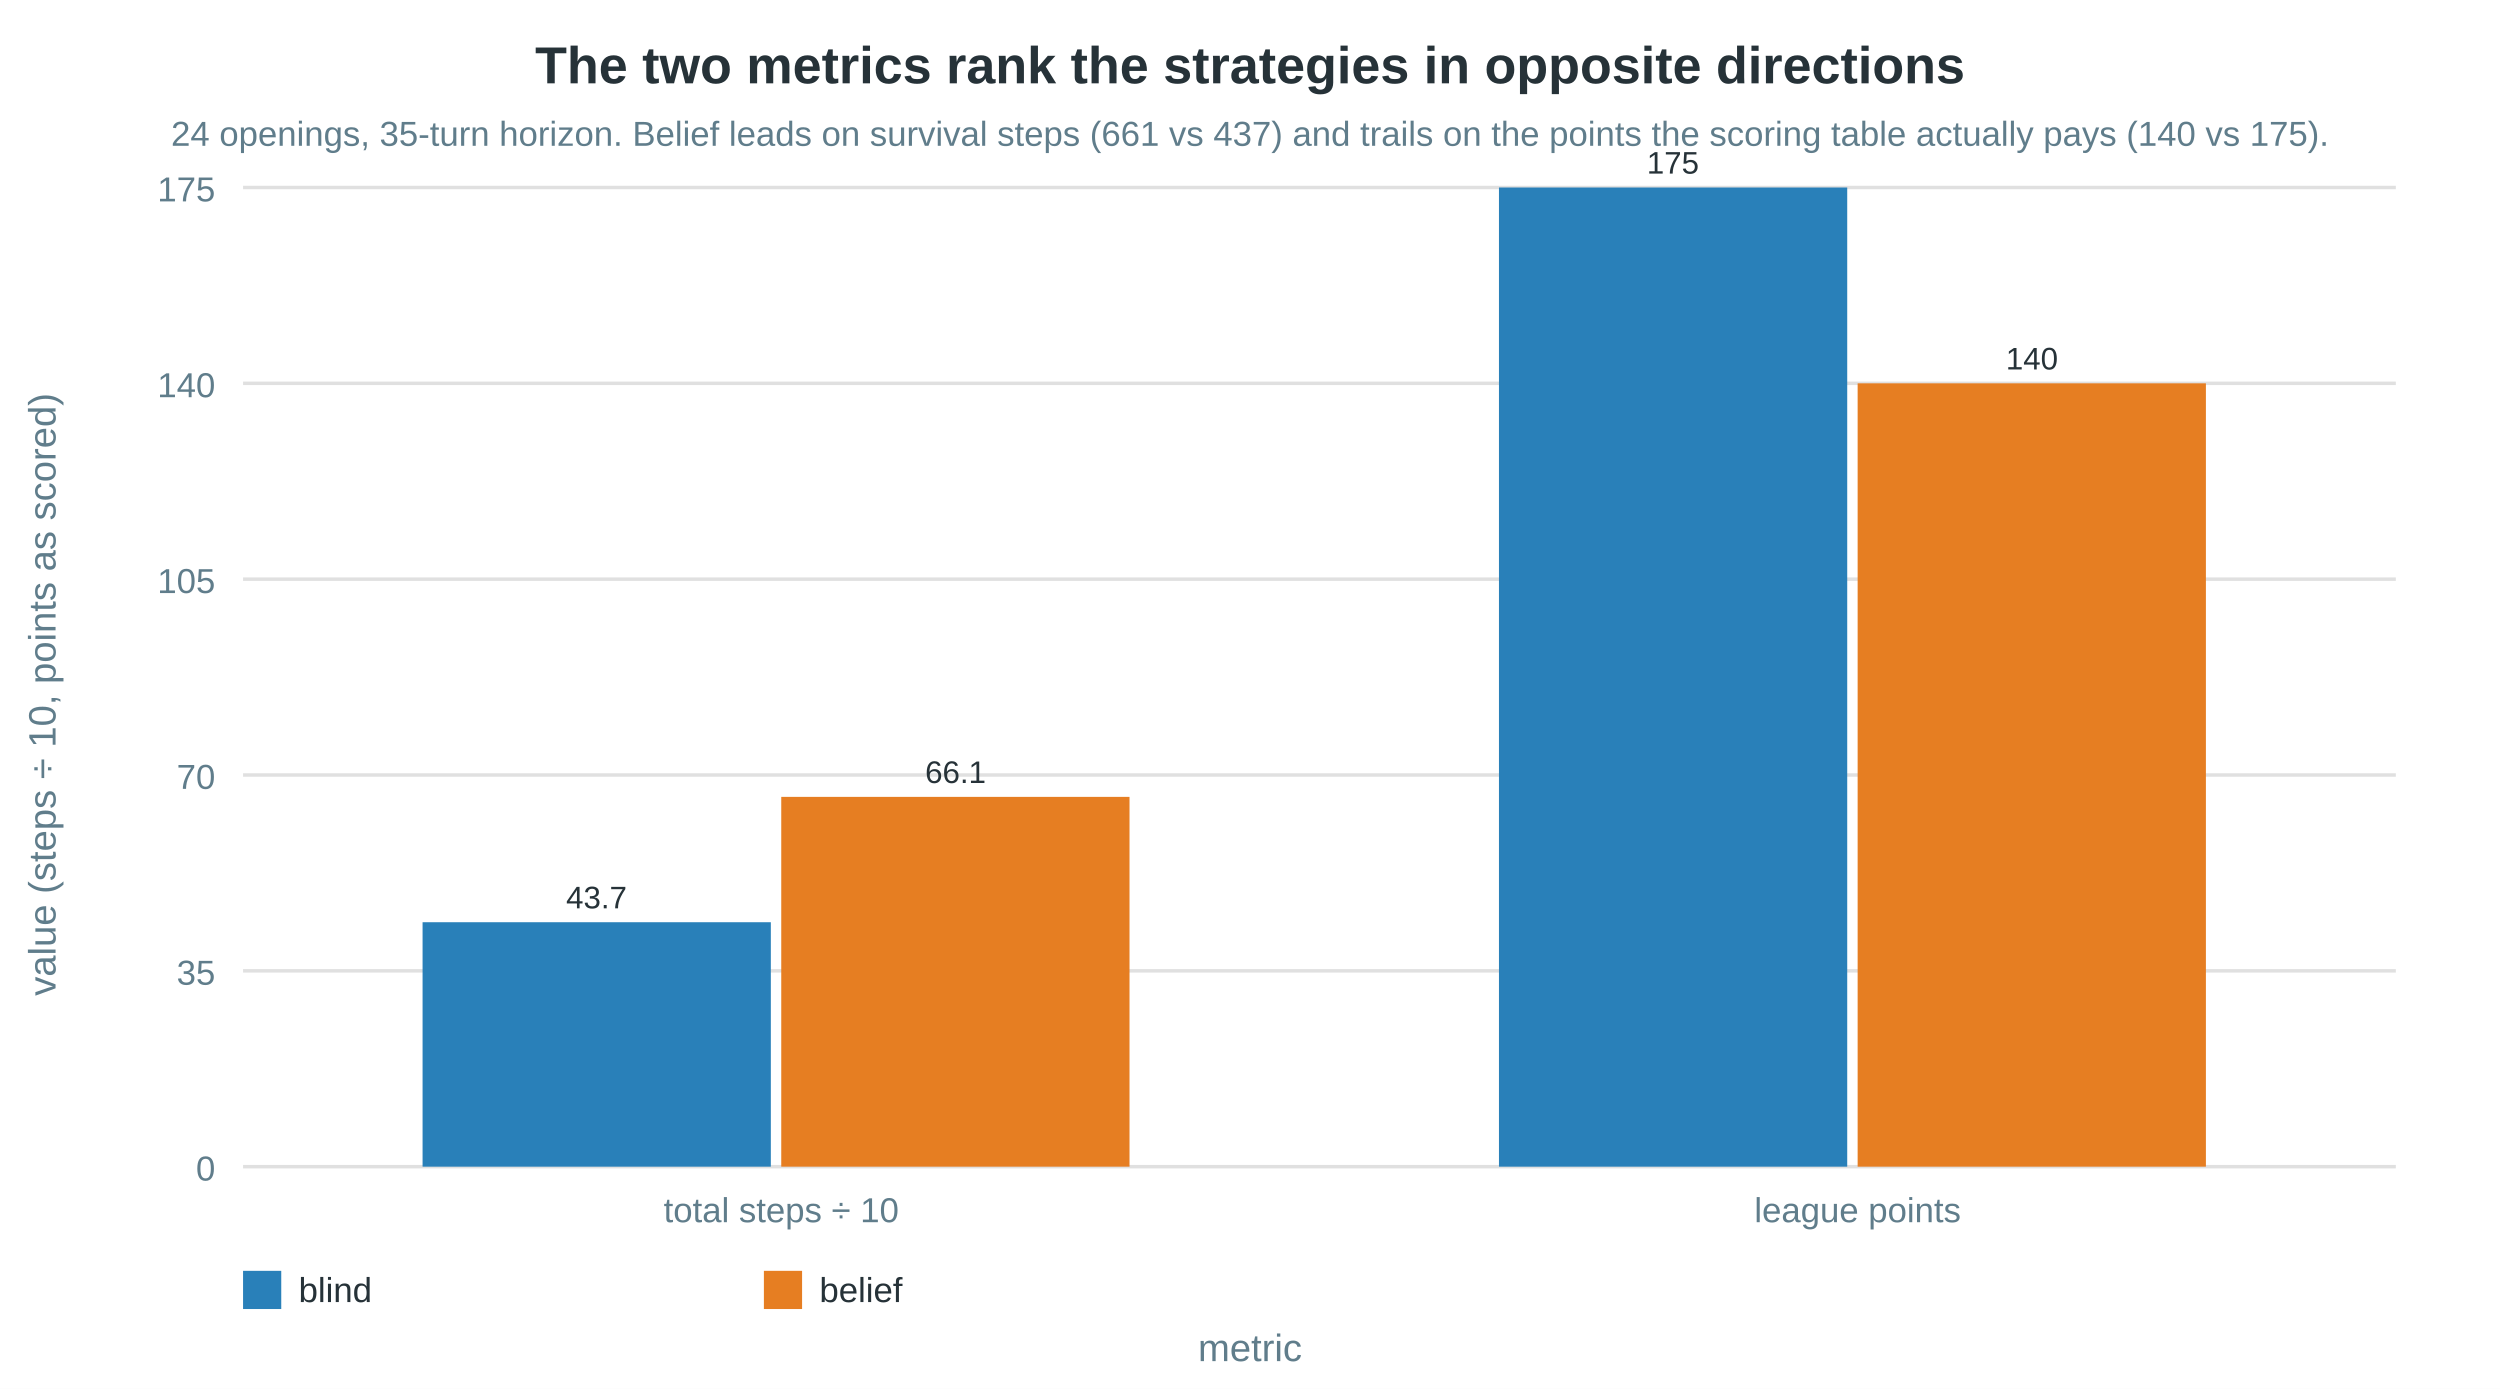
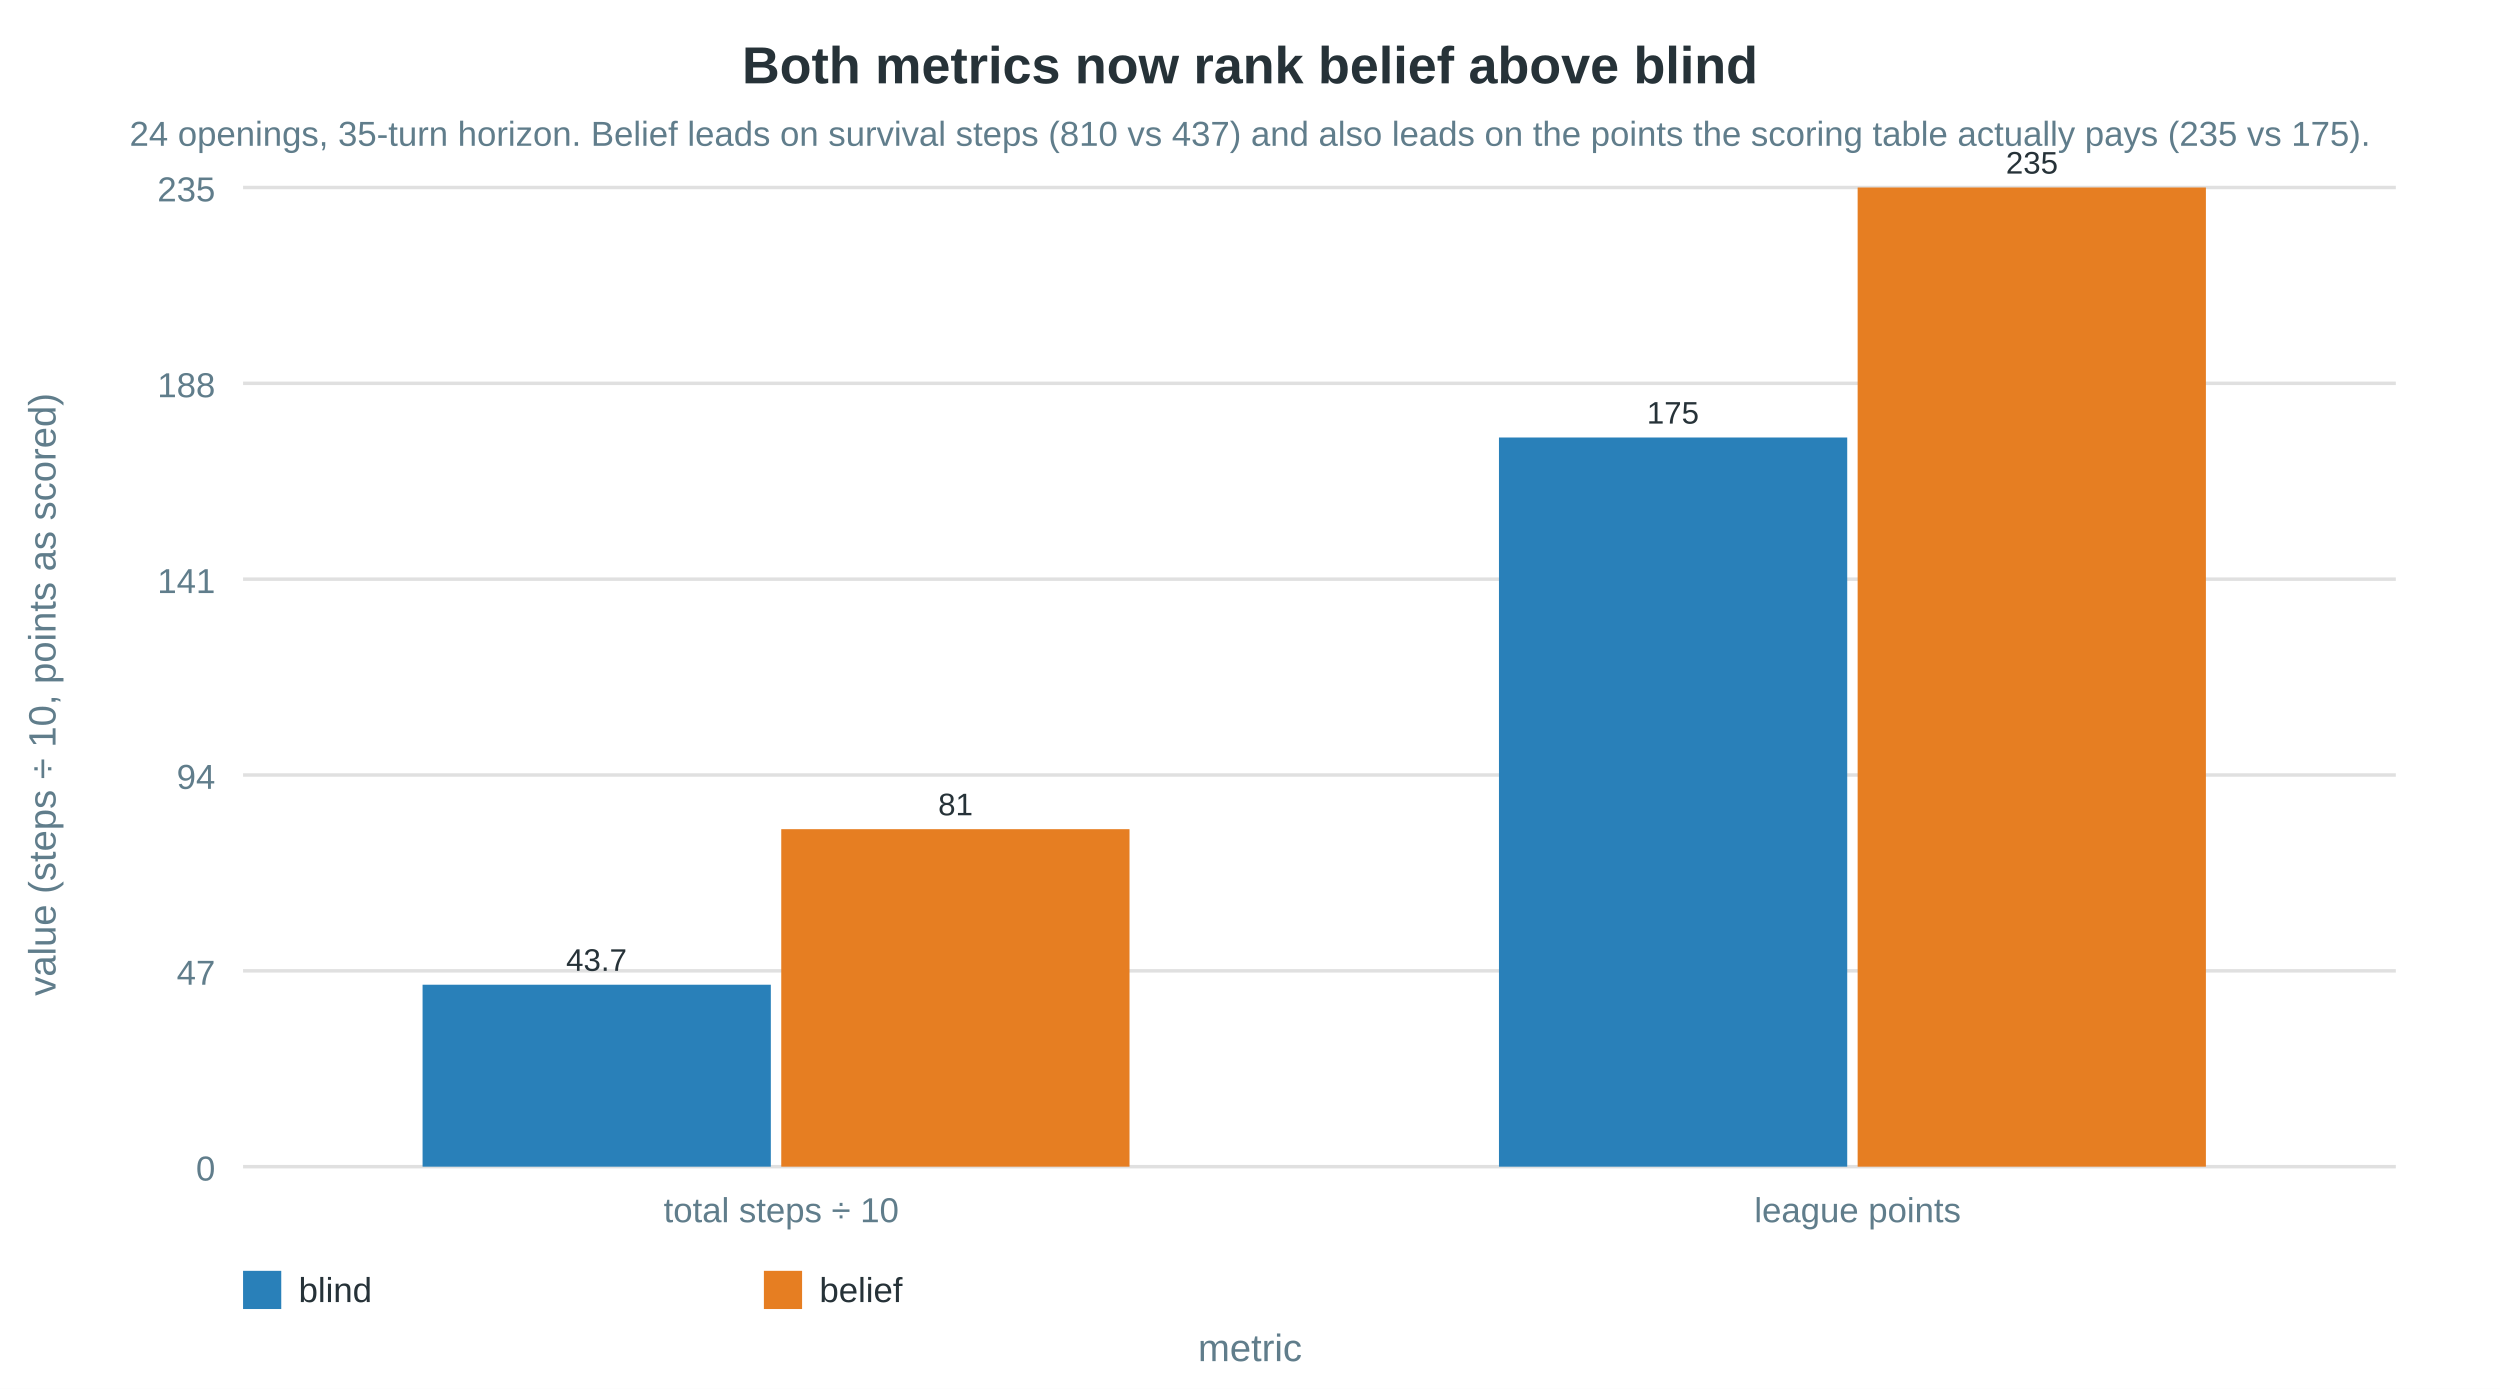
<svg xmlns="http://www.w3.org/2000/svg" viewBox="0 0 720 400" width="720" height="400" role="img">
  <rect width="720" height="400" fill="#ffffff" />
-   <text x="360.0" y="24.0" font-family="Segoe UI,Arial,sans-serif" font-size="15" fill="#263238" text-anchor="middle" font-weight="bold">The two metrics rank the strategies in opposite directions</text>
-   <text x="360.0" y="42.0" font-family="Segoe UI,Arial,sans-serif" font-size="10" fill="#607d8b" text-anchor="middle" font-weight="normal">24 openings, 35-turn horizon. Belief leads on survival steps (661 vs 437) and trails on the points the scoring table actually pays (140 vs 175).</text>
+   <text x="360.0" y="24.0" font-family="Segoe UI,Arial,sans-serif" font-size="15" fill="#263238" text-anchor="middle" font-weight="bold">Both metrics now rank belief above blind</text>
+   <text x="360.0" y="42.0" font-family="Segoe UI,Arial,sans-serif" font-size="10" fill="#607d8b" text-anchor="middle" font-weight="normal">24 openings, 35-turn horizon. Belief leads on survival steps (810 vs 437) and also leads on the points the scoring table actually pays (235 vs 175).</text>
  <text x="360.0" y="392.0" font-family="Segoe UI,Arial,sans-serif" font-size="11" fill="#607d8b" text-anchor="middle" font-weight="normal">metric</text>
  <g transform="translate(16,200.0) rotate(-90)">
    <text x="0.0" y="0.0" font-family="Segoe UI,Arial,sans-serif" font-size="11" fill="#607d8b" text-anchor="middle" font-weight="normal">value (steps ÷ 10, points as scored)</text>
  </g>
  <line x1="70" y1="336.0" x2="690" y2="336.0" stroke="#e0e0e0" stroke-width="1" />
  <text x="62.0" y="340.0" font-family="Segoe UI,Arial,sans-serif" font-size="10" fill="#607d8b" text-anchor="end" font-weight="normal">0</text>
  <line x1="70" y1="279.6" x2="690" y2="279.6" stroke="#e0e0e0" stroke-width="1" />
-   <text x="62.0" y="283.6" font-family="Segoe UI,Arial,sans-serif" font-size="10" fill="#607d8b" text-anchor="end" font-weight="normal">35</text>
+   <text x="62.0" y="283.6" font-family="Segoe UI,Arial,sans-serif" font-size="10" fill="#607d8b" text-anchor="end" font-weight="normal">47</text>
  <line x1="70" y1="223.2" x2="690" y2="223.2" stroke="#e0e0e0" stroke-width="1" />
-   <text x="62.0" y="227.2" font-family="Segoe UI,Arial,sans-serif" font-size="10" fill="#607d8b" text-anchor="end" font-weight="normal">70</text>
+   <text x="62.0" y="227.2" font-family="Segoe UI,Arial,sans-serif" font-size="10" fill="#607d8b" text-anchor="end" font-weight="normal">94</text>
  <line x1="70" y1="166.8" x2="690" y2="166.8" stroke="#e0e0e0" stroke-width="1" />
-   <text x="62.0" y="170.8" font-family="Segoe UI,Arial,sans-serif" font-size="10" fill="#607d8b" text-anchor="end" font-weight="normal">105</text>
+   <text x="62.0" y="170.8" font-family="Segoe UI,Arial,sans-serif" font-size="10" fill="#607d8b" text-anchor="end" font-weight="normal">141</text>
  <line x1="70" y1="110.4" x2="690" y2="110.4" stroke="#e0e0e0" stroke-width="1" />
-   <text x="62.0" y="114.4" font-family="Segoe UI,Arial,sans-serif" font-size="10" fill="#607d8b" text-anchor="end" font-weight="normal">140</text>
+   <text x="62.0" y="114.4" font-family="Segoe UI,Arial,sans-serif" font-size="10" fill="#607d8b" text-anchor="end" font-weight="normal">188</text>
  <line x1="70" y1="54.0" x2="690" y2="54.0" stroke="#e0e0e0" stroke-width="1" />
-   <text x="62.0" y="58.0" font-family="Segoe UI,Arial,sans-serif" font-size="10" fill="#607d8b" text-anchor="end" font-weight="normal">175</text>
+   <text x="62.0" y="58.0" font-family="Segoe UI,Arial,sans-serif" font-size="10" fill="#607d8b" text-anchor="end" font-weight="normal">235</text>
  <text x="225.0" y="352.0" font-family="Segoe UI,Arial,sans-serif" font-size="10" fill="#607d8b" text-anchor="middle" font-weight="normal">total steps ÷ 10</text>
-   <rect x="121.7" y="265.6" width="100.3" height="70.4" fill="#2980b9" />
-   <text x="171.8" y="261.6" font-family="Segoe UI,Arial,sans-serif" font-size="9" fill="#263238" text-anchor="middle" font-weight="normal">43.7</text>
-   <rect x="225.0" y="229.5" width="100.3" height="106.5" fill="#e67e22" />
-   <text x="275.2" y="225.5" font-family="Segoe UI,Arial,sans-serif" font-size="9" fill="#263238" text-anchor="middle" font-weight="normal">66.1</text>
+   <rect x="121.7" y="283.6" width="100.3" height="52.4" fill="#2980b9" />
+   <text x="171.8" y="279.6" font-family="Segoe UI,Arial,sans-serif" font-size="9" fill="#263238" text-anchor="middle" font-weight="normal">43.7</text>
+   <rect x="225.0" y="238.8" width="100.3" height="97.2" fill="#e67e22" />
+   <text x="275.2" y="234.8" font-family="Segoe UI,Arial,sans-serif" font-size="9" fill="#263238" text-anchor="middle" font-weight="normal">81</text>
  <text x="535.0" y="352.0" font-family="Segoe UI,Arial,sans-serif" font-size="10" fill="#607d8b" text-anchor="middle" font-weight="normal">league points</text>
-   <rect x="431.7" y="54.0" width="100.3" height="282.0" fill="#2980b9" />
-   <text x="481.8" y="50.0" font-family="Segoe UI,Arial,sans-serif" font-size="9" fill="#263238" text-anchor="middle" font-weight="normal">175</text>
-   <rect x="535.0" y="110.4" width="100.3" height="225.6" fill="#e67e22" />
-   <text x="585.2" y="106.4" font-family="Segoe UI,Arial,sans-serif" font-size="9" fill="#263238" text-anchor="middle" font-weight="normal">140</text>
+   <rect x="431.7" y="126.0" width="100.3" height="210.0" fill="#2980b9" />
+   <text x="481.8" y="122.0" font-family="Segoe UI,Arial,sans-serif" font-size="9" fill="#263238" text-anchor="middle" font-weight="normal">175</text>
+   <rect x="535.0" y="54.0" width="100.3" height="282.0" fill="#e67e22" />
+   <text x="585.2" y="50.0" font-family="Segoe UI,Arial,sans-serif" font-size="9" fill="#263238" text-anchor="middle" font-weight="normal">235</text>
  <rect x="70" y="366" width="11" height="11" fill="#2980b9" />
  <text x="86.0" y="375.0" font-family="Segoe UI,Arial,sans-serif" font-size="10" fill="#263238" text-anchor="start" font-weight="normal">blind</text>
  <rect x="220" y="366" width="11" height="11" fill="#e67e22" />
  <text x="236.0" y="375.0" font-family="Segoe UI,Arial,sans-serif" font-size="10" fill="#263238" text-anchor="start" font-weight="normal">belief</text>
</svg>
